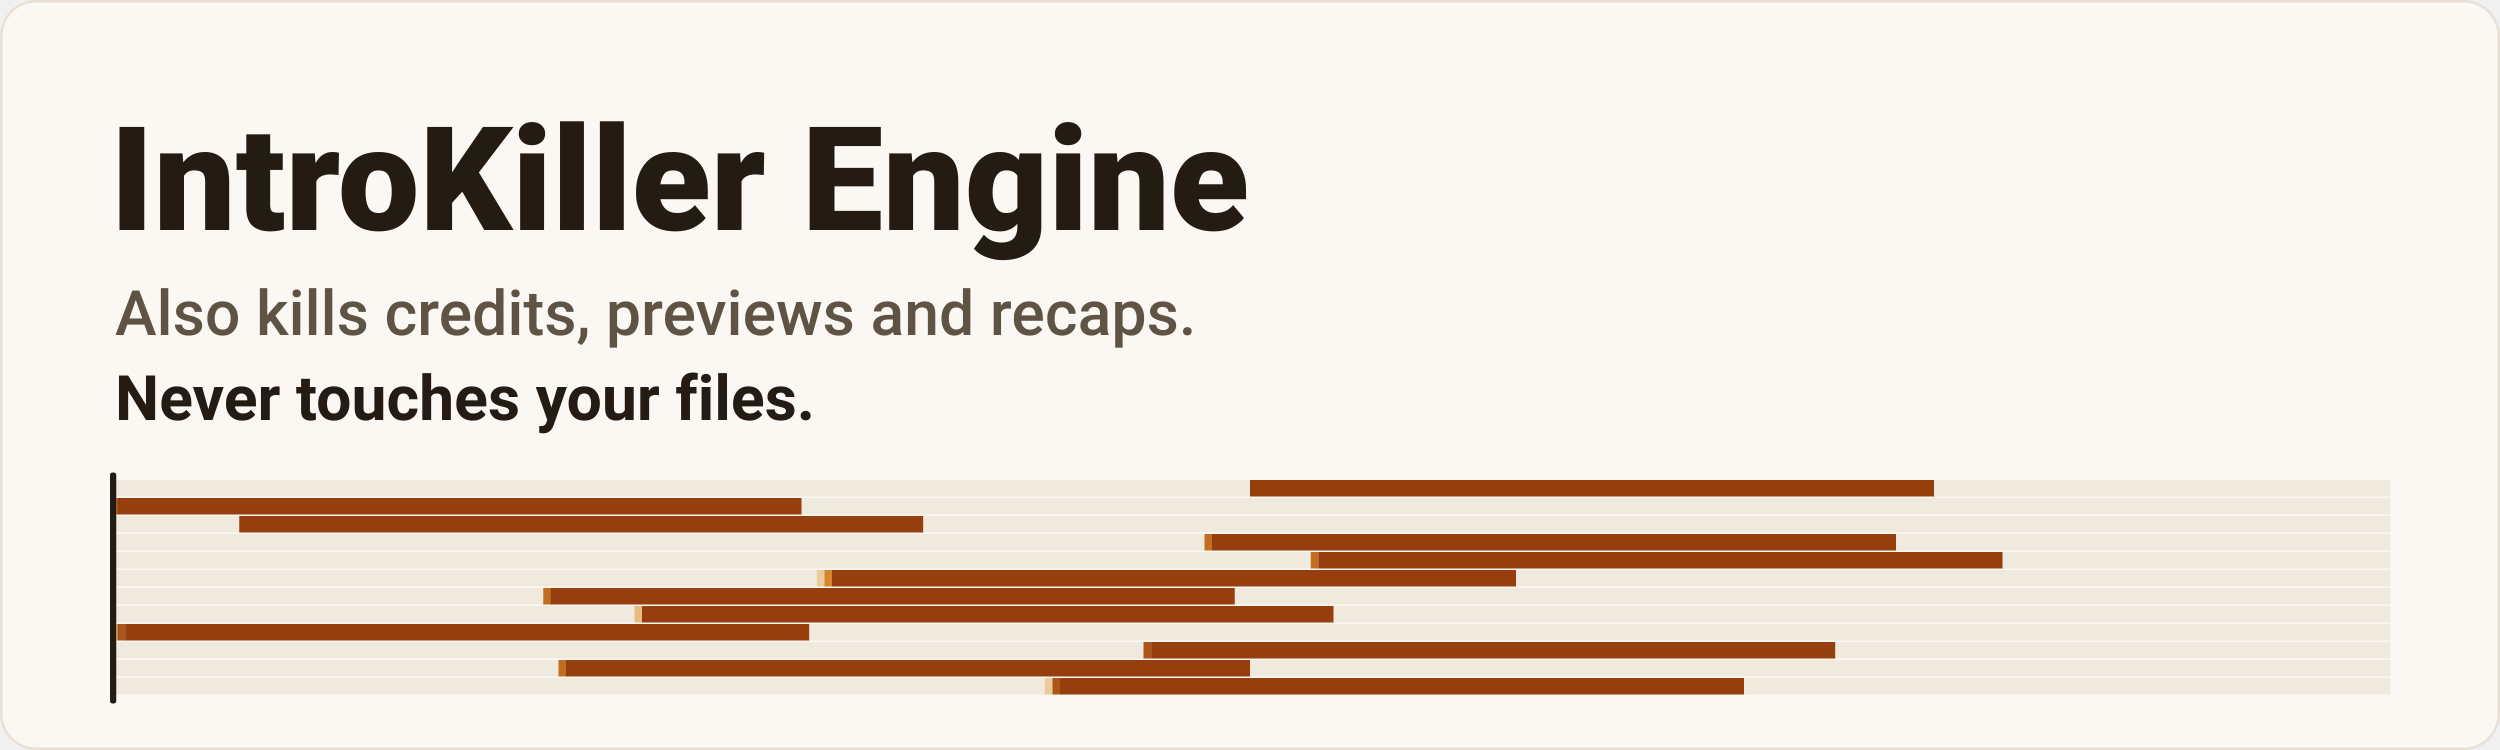
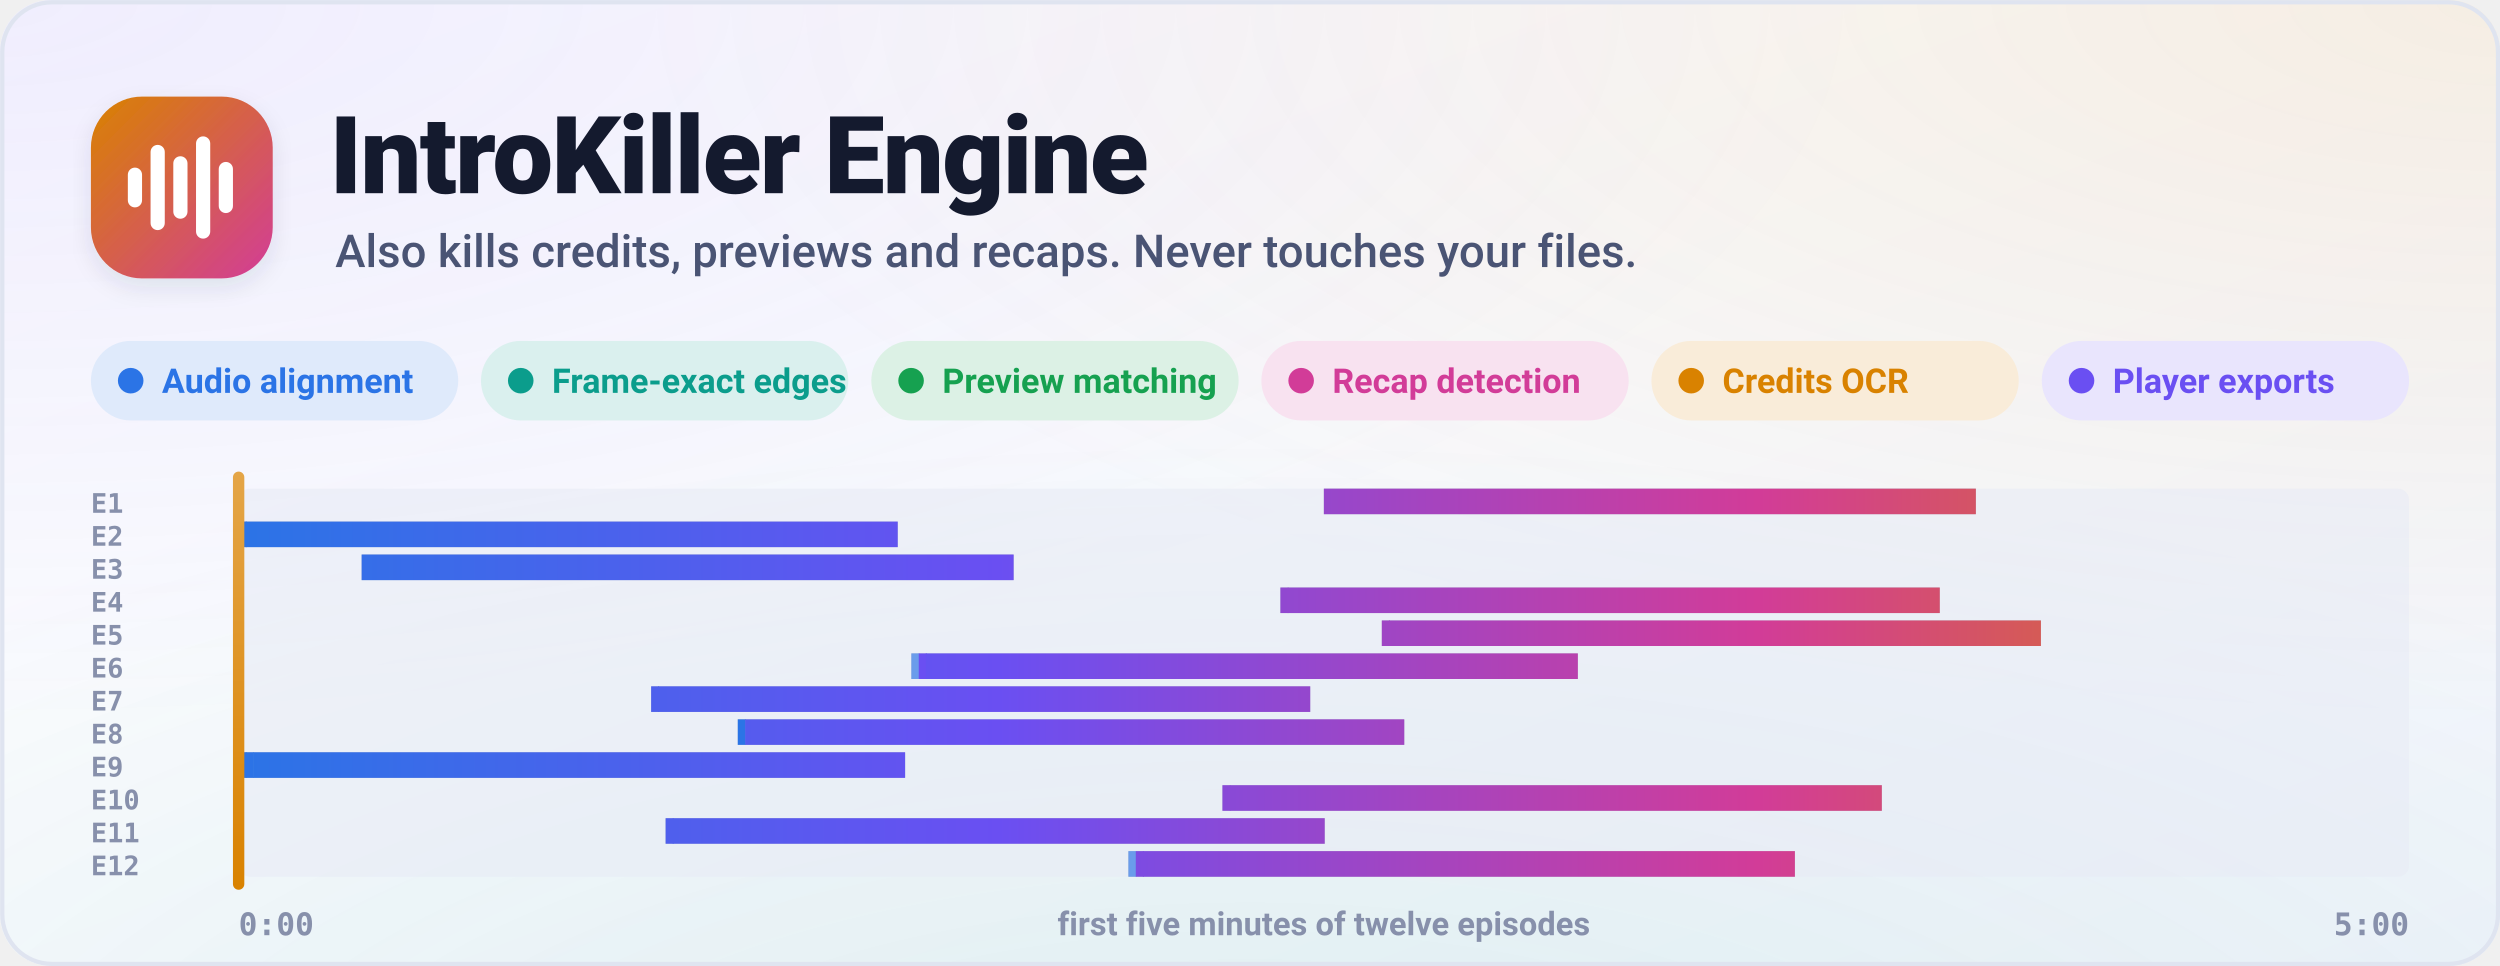
- <svg xmlns="http://www.w3.org/2000/svg" viewBox="0 0 1000 300" width="1000" height="300" role="img" aria-label="IntroKiller Engine">
-   <style>.scan{animation:scan 9s linear infinite}@keyframes scan{from{transform:translateX(0)}to{transform:translateX(910px)}}@media (prefers-reduced-motion:reduce){.scan{animation:none;opacity:0}}</style>
-   <rect x="0.5" y="0.5" width="999.0" height="299.0" fill="#fbf8f3" rx="14" stroke="#e8e0d4" />
-   <text x="44.0" y="92.0" font-size="58" fill="#241b12" text-anchor="start" font-weight="800" font-family="ui-sans-serif,-apple-system,'Segoe UI',Roboto,Helvetica,Arial,sans-serif">IntroKiller Engine</text>
-   <text x="46.0" y="134.0" font-size="25" fill="#5f5344" text-anchor="start" font-weight="500" font-family="ui-sans-serif,-apple-system,'Segoe UI',Roboto,Helvetica,Arial,sans-serif">Also kills credits, previews and recaps.</text>
-   <text x="46.0" y="168.0" font-size="25" fill="#241b12" text-anchor="start" font-weight="700" font-family="ui-sans-serif,-apple-system,'Segoe UI',Roboto,Helvetica,Arial,sans-serif">Never touches your files.</text>
-   <g>
-     <rect x="44.0" y="192.0" width="456.2" height="6.6" fill="#f0e9de" rx="0" />
-     <rect x="500.0" y="192.0" width="273.8" height="6.6" fill="#963e0e" rx="0" />
-     <rect x="773.6" y="192.0" width="182.6" height="6.6" fill="#f0e9de" rx="0" />
-     <rect x="44.0" y="199.2" width="3.2" height="6.6" fill="#c06f22" rx="0" />
-     <rect x="47.0" y="199.2" width="273.8" height="6.6" fill="#963e0e" rx="0" />
-     <rect x="320.6" y="199.2" width="635.6" height="6.6" fill="#f0e9de" rx="0" />
-     <rect x="44.0" y="206.4" width="51.9" height="6.6" fill="#f0e9de" rx="0" />
-     <rect x="95.7" y="206.4" width="273.8" height="6.6" fill="#963e0e" rx="0" />
-     <rect x="369.3" y="206.4" width="586.9" height="6.6" fill="#f0e9de" rx="0" />
-     <rect x="44.0" y="213.6" width="438.0" height="6.6" fill="#f0e9de" rx="0" />
-     <rect x="481.8" y="213.6" width="3.2" height="6.6" fill="#c06f22" rx="0" />
-     <rect x="484.8" y="213.6" width="273.8" height="6.6" fill="#963e0e" rx="0" />
-     <rect x="758.4" y="213.6" width="197.8" height="6.6" fill="#f0e9de" rx="0" />
-     <rect x="44.0" y="220.8" width="480.5" height="6.6" fill="#f0e9de" rx="0" />
-     <rect x="524.3" y="220.8" width="3.2" height="6.6" fill="#c06f22" rx="0" />
-     <rect x="527.4" y="220.8" width="273.8" height="6.6" fill="#963e0e" rx="0" />
-     <rect x="801.0" y="220.8" width="155.2" height="6.6" fill="#f0e9de" rx="0" />
-     <rect x="44.0" y="228.0" width="282.9" height="6.6" fill="#f0e9de" rx="0" />
-     <rect x="326.7" y="228.0" width="3.2" height="6.6" fill="#ebca9e" rx="0" />
-     <rect x="329.8" y="228.0" width="3.2" height="6.6" fill="#d5872c" rx="0" />
-     <rect x="332.8" y="228.0" width="273.8" height="6.6" fill="#963e0e" rx="0" />
-     <rect x="606.4" y="228.0" width="349.8" height="6.6" fill="#f0e9de" rx="0" />
-     <rect x="44.0" y="235.2" width="173.5" height="6.6" fill="#f0e9de" rx="0" />
-     <rect x="217.3" y="235.2" width="3.2" height="6.6" fill="#c06f22" rx="0" />
-     <rect x="220.3" y="235.2" width="273.8" height="6.6" fill="#963e0e" rx="0" />
-     <rect x="493.9" y="235.2" width="462.3" height="6.6" fill="#f0e9de" rx="0" />
-     <rect x="44.0" y="242.4" width="210.0" height="6.6" fill="#f0e9de" rx="0" />
-     <rect x="253.8" y="242.4" width="3.2" height="6.6" fill="#e8bb7e" rx="0" />
-     <rect x="256.8" y="242.4" width="276.8" height="6.6" fill="#963e0e" rx="0" />
-     <rect x="533.4" y="242.4" width="422.8" height="6.6" fill="#f0e9de" rx="0" />
-     <rect x="44.0" y="249.6" width="3.2" height="6.6" fill="#e8bb7e" rx="0" />
-     <rect x="47.0" y="249.6" width="3.2" height="6.6" fill="#ab5618" rx="0" />
-     <rect x="50.1" y="249.6" width="273.8" height="6.6" fill="#963e0e" rx="0" />
-     <rect x="323.7" y="249.6" width="632.5" height="6.6" fill="#f0e9de" rx="0" />
-     <rect x="44.0" y="256.8" width="413.6" height="6.6" fill="#f0e9de" rx="0" />
-     <rect x="457.4" y="256.8" width="3.2" height="6.6" fill="#ab5618" rx="0" />
-     <rect x="460.5" y="256.8" width="273.8" height="6.6" fill="#963e0e" rx="0" />
-     <rect x="734.1" y="256.8" width="222.1" height="6.6" fill="#f0e9de" rx="0" />
-     <rect x="44.0" y="264.0" width="179.6" height="6.6" fill="#f0e9de" rx="0" />
-     <rect x="223.4" y="264.0" width="3.2" height="6.6" fill="#c06f22" rx="0" />
-     <rect x="226.4" y="264.0" width="273.8" height="6.6" fill="#963e0e" rx="0" />
-     <rect x="500.0" y="264.0" width="456.2" height="6.6" fill="#f0e9de" rx="0" />
-     <rect x="44.0" y="271.2" width="374.1" height="6.6" fill="#f0e9de" rx="0" />
-     <rect x="417.9" y="271.2" width="3.2" height="6.6" fill="#ebca9e" rx="0" />
-     <rect x="421.0" y="271.2" width="3.2" height="6.6" fill="#ab5618" rx="0" />
-     <rect x="424.0" y="271.2" width="273.8" height="6.6" fill="#963e0e" rx="0" />
-     <rect x="697.6" y="271.2" width="258.6" height="6.6" fill="#f0e9de" rx="0" />
+ <svg xmlns="http://www.w3.org/2000/svg" viewBox="0 0 880 340" width="880" height="340" role="img" aria-label="IntroKiller Engine">
+   <defs>
+     <linearGradient id="bg" x1="0" y1="0" x2="1" y2="1">
+       <stop offset="0" stop-color="#ffffff" />
+       <stop offset="1" stop-color="#f1f4fb" />
+     </linearGradient>
+     <radialGradient id="glow0" cx="0" cy="0" r="0.75">
+       <stop offset="0" stop-color="#6a4ff2" stop-opacity="0.1" />
+       <stop offset="1" stop-color="#6a4ff2" stop-opacity="0" />
+     </radialGradient>
+     <radialGradient id="glow1" cx="1" cy="0" r="0.75">
+       <stop offset="0" stop-color="#d98200" stop-opacity="0.1" />
+       <stop offset="1" stop-color="#d98200" stop-opacity="0" />
+     </radialGradient>
+     <radialGradient id="glow2" cx="0.5" cy="1.2" r="0.75">
+       <stop offset="0" stop-color="#0b9d8c" stop-opacity="0.1" />
+       <stop offset="1" stop-color="#0b9d8c" stop-opacity="0" />
+     </radialGradient>
+     <linearGradient id="g-violet" x1="0" y1="0" x2="0" y2="1">
+       <stop offset="0" stop-color="#9480f6" />
+       <stop offset="1" stop-color="#6a4ff2" />
+     </linearGradient>
+     <linearGradient id="h-violet" x1="0" y1="0" x2="1" y2="0">
+       <stop offset="0" stop-color="#6a4ff2" />
+       <stop offset="1" stop-color="#8b76f5" />
+     </linearGradient>
+     <linearGradient id="g-teal" x1="0" y1="0" x2="0" y2="1">
+       <stop offset="0" stop-color="#4fb8ac" />
+       <stop offset="1" stop-color="#0b9d8c" />
+     </linearGradient>
+     <linearGradient id="h-teal" x1="0" y1="0" x2="1" y2="0">
+       <stop offset="0" stop-color="#0b9d8c" />
+       <stop offset="1" stop-color="#41b3a5" />
+     </linearGradient>
+     <linearGradient id="g-coral" x1="0" y1="0" x2="0" y2="1">
+       <stop offset="0" stop-color="#ea7588" />
+       <stop offset="1" stop-color="#e2405a" />
+     </linearGradient>
+     <linearGradient id="h-coral" x1="0" y1="0" x2="1" y2="0">
+       <stop offset="0" stop-color="#e2405a" />
+       <stop offset="1" stop-color="#e86a7e" />
+     </linearGradient>
+     <linearGradient id="g-amber" x1="0" y1="0" x2="0" y2="1">
+       <stop offset="0" stop-color="#e4a547" />
+       <stop offset="1" stop-color="#d98200" />
+     </linearGradient>
+     <linearGradient id="h-amber" x1="0" y1="0" x2="1" y2="0">
+       <stop offset="0" stop-color="#d98200" />
+       <stop offset="1" stop-color="#e19e38" />
+     </linearGradient>
+     <linearGradient id="g-green" x1="0" y1="0" x2="0" y2="1">
+       <stop offset="0" stop-color="#57bb81" />
+       <stop offset="1" stop-color="#16a150" />
+     </linearGradient>
+     <linearGradient id="h-green" x1="0" y1="0" x2="1" y2="0">
+       <stop offset="0" stop-color="#16a150" />
+       <stop offset="1" stop-color="#49b676" />
+     </linearGradient>
+     <linearGradient id="g-blue" x1="0" y1="0" x2="0" y2="1">
+       <stop offset="0" stop-color="#669bed" />
+       <stop offset="1" stop-color="#2b74e6" />
+     </linearGradient>
+     <linearGradient id="h-blue" x1="0" y1="0" x2="1" y2="0">
+       <stop offset="0" stop-color="#2b74e6" />
+       <stop offset="1" stop-color="#5a93ec" />
+     </linearGradient>
+     <linearGradient id="g-pink" x1="0" y1="0" x2="0" y2="1">
+       <stop offset="0" stop-color="#df73b5" />
+       <stop offset="1" stop-color="#d23c98" />
+     </linearGradient>
+     <linearGradient id="h-pink" x1="0" y1="0" x2="1" y2="0">
+       <stop offset="0" stop-color="#d23c98" />
+       <stop offset="1" stop-color="#dc67af" />
+     </linearGradient>
+     <filter id="lift" x="-10%" y="-20%" width="120%" height="160%">
+       <feDropShadow dx="0" dy="3" stdDeviation="4" flood-color="#1d2a55" flood-opacity="0.1" />
+     </filter>
+     <filter id="soft" x="-30%" y="-60%" width="160%" height="220%">
+       <feGaussianBlur stdDeviation="7" />
+     </filter>
+     <clipPath id="card">
+       <rect x="0" y="0" width="880" height="340" rx="18" />
+     </clipPath>
+   </defs>
+   <style>.a1{animation:a1 8s linear infinite;transform-box:fill-box;transform-origin:0% 50%;}@keyframes a1{0%{transform:scaleX(0);opacity:1}3.8%{transform:scaleX(0);opacity:1}60%{transform:scaleX(1);opacity:1}91.2%{transform:scaleX(1);opacity:1}97.5%{transform:scaleX(1);opacity:0}100%{transform:scaleX(0);opacity:0}}.a2{animation:a2 8s linear infinite;}@keyframes a2{0%{transform:translateX(0px);opacity:0}3.8%{transform:translateX(0px);opacity:1}60%{transform:translateX(764px);opacity:1}63.7%{transform:translateX(764px);opacity:0}100%{transform:translateX(764px);opacity:0}}@media (prefers-reduced-motion:reduce){*{animation-play-state:paused!important;animation-delay:-6s!important}}</style>
+   <rect x="0" y="0" width="880" height="340" rx="18" fill="url(#bg)" />
+   <rect x="0" y="0" width="880" height="340" rx="18" fill="url(#glow0)" />
+   <rect x="0" y="0" width="880" height="340" rx="18" fill="url(#glow1)" />
+   <rect x="0" y="0" width="880" height="340" rx="18" fill="url(#glow2)" />
+   <rect x="0.8" y="0.8" width="878.5" height="338.5" rx="17.5" fill="none" stroke="#dfe4f0" stroke-width="1.5" />
+   <g clip-path="url(#card)">
+     <linearGradient id="logo" x1="0" y1="0" x2="1" y2="1">
+       <stop offset="0" stop-color="#d98200" />
+       <stop offset="1" stop-color="#d23c98" />
+     </linearGradient>
+     <rect x="32" y="34" width="64" height="64" rx="18" fill="url(#logo)" filter="url(#lift)" />
+     <rect x="45" y="59" width="5" height="14" rx="2.5" fill="#ffffff" />
+     <rect x="53" y="51" width="5" height="30" rx="2.5" fill="#ffffff" />
+     <rect x="61" y="55" width="5" height="22" rx="2.5" fill="#ffffff" />
+     <rect x="69" y="48" width="5" height="36" rx="2.5" fill="#ffffff" />
+     <rect x="77" y="57" width="5" height="18" rx="2.5" fill="#ffffff" />
+     <text x="116" y="68" font-size="38" fill="#141a2e" text-anchor="start" font-weight="800" font-family="ui-sans-serif,-apple-system,BlinkMacSystemFont,'Segoe UI',Roboto,Helvetica,Arial,sans-serif" letter-spacing="-0.6">IntroKiller Engine</text>
+     <text x="118" y="94" font-size="16" fill="#4a5474" text-anchor="start" font-weight="500" font-family="ui-sans-serif,-apple-system,BlinkMacSystemFont,'Segoe UI',Roboto,Helvetica,Arial,sans-serif">Also kills credits, previews and recaps. Never touches your files.</text>
+     <rect x="32" y="120" width="129.3" height="28" rx="14" fill="#dfeafb" />
+     <circle cx="46" cy="134" r="4.5" fill="#2b74e6" />
+     <text x="57" y="138.3" font-size="12" fill="#2b74e6" text-anchor="start" font-weight="650" font-family="ui-sans-serif,-apple-system,BlinkMacSystemFont,'Segoe UI',Roboto,Helvetica,Arial,sans-serif">Audio alignment</text>
+     <rect x="169.3" y="120" width="129.3" height="28" rx="14" fill="#daf0ee" />
+     <circle cx="183.3" cy="134" r="4.5" fill="#0b9d8c" />
+     <text x="194.3" y="138.3" font-size="12" fill="#0b9d8c" text-anchor="start" font-weight="650" font-family="ui-sans-serif,-apple-system,BlinkMacSystemFont,'Segoe UI',Roboto,Helvetica,Arial,sans-serif">Frame-exact edges</text>
+     <rect x="306.7" y="120" width="129.3" height="28" rx="14" fill="#dcf1e5" />
+     <circle cx="320.7" cy="134" r="4.5" fill="#16a150" />
+     <text x="331.7" y="138.3" font-size="12" fill="#16a150" text-anchor="start" font-weight="650" font-family="ui-sans-serif,-apple-system,BlinkMacSystemFont,'Segoe UI',Roboto,Helvetica,Arial,sans-serif">Preview matching</text>
+     <rect x="444" y="120" width="129.3" height="28" rx="14" fill="#f8e2f0" />
+     <circle cx="458" cy="134" r="4.5" fill="#d23c98" />
+     <text x="469" y="138.3" font-size="12" fill="#d23c98" text-anchor="start" font-weight="650" font-family="ui-sans-serif,-apple-system,BlinkMacSystemFont,'Segoe UI',Roboto,Helvetica,Arial,sans-serif">Recap detection</text>
+     <rect x="581.3" y="120" width="129.3" height="28" rx="14" fill="#f9ecd9" />
+     <circle cx="595.3" cy="134" r="4.5" fill="#d98200" />
+     <text x="606.3" y="138.3" font-size="12" fill="#d98200" text-anchor="start" font-weight="650" font-family="ui-sans-serif,-apple-system,BlinkMacSystemFont,'Segoe UI',Roboto,Helvetica,Arial,sans-serif">Credits OCR</text>
+     <rect x="718.7" y="120" width="129.3" height="28" rx="14" fill="#e9e5fd" />
+     <circle cx="732.7" cy="134" r="4.5" fill="#6a4ff2" />
+     <text x="743.7" y="138.3" font-size="12" fill="#6a4ff2" text-anchor="start" font-weight="650" font-family="ui-sans-serif,-apple-system,BlinkMacSystemFont,'Segoe UI',Roboto,Helvetica,Arial,sans-serif">Player exports</text>
+     <text x="32" y="180.5" font-size="9.5" fill="#8790ab" text-anchor="start" font-weight="650" font-family="ui-monospace,'SF Mono','Cascadia Mono',Consolas,Menlo,monospace">E1</text>
+     <text x="32" y="192.1" font-size="9.5" fill="#8790ab" text-anchor="start" font-weight="650" font-family="ui-monospace,'SF Mono','Cascadia Mono',Consolas,Menlo,monospace">E2</text>
+     <text x="32" y="203.7" font-size="9.5" fill="#8790ab" text-anchor="start" font-weight="650" font-family="ui-monospace,'SF Mono','Cascadia Mono',Consolas,Menlo,monospace">E3</text>
+     <text x="32" y="215.3" font-size="9.5" fill="#8790ab" text-anchor="start" font-weight="650" font-family="ui-monospace,'SF Mono','Cascadia Mono',Consolas,Menlo,monospace">E4</text>
+     <text x="32" y="226.9" font-size="9.5" fill="#8790ab" text-anchor="start" font-weight="650" font-family="ui-monospace,'SF Mono','Cascadia Mono',Consolas,Menlo,monospace">E5</text>
+     <text x="32" y="238.5" font-size="9.5" fill="#8790ab" text-anchor="start" font-weight="650" font-family="ui-monospace,'SF Mono','Cascadia Mono',Consolas,Menlo,monospace">E6</text>
+     <text x="32" y="250.1" font-size="9.5" fill="#8790ab" text-anchor="start" font-weight="650" font-family="ui-monospace,'SF Mono','Cascadia Mono',Consolas,Menlo,monospace">E7</text>
+     <text x="32" y="261.7" font-size="9.5" fill="#8790ab" text-anchor="start" font-weight="650" font-family="ui-monospace,'SF Mono','Cascadia Mono',Consolas,Menlo,monospace">E8</text>
+     <text x="32" y="273.3" font-size="9.5" fill="#8790ab" text-anchor="start" font-weight="650" font-family="ui-monospace,'SF Mono','Cascadia Mono',Consolas,Menlo,monospace">E9</text>
+     <text x="32" y="284.9" font-size="9.5" fill="#8790ab" text-anchor="start" font-weight="650" font-family="ui-monospace,'SF Mono','Cascadia Mono',Consolas,Menlo,monospace">E10</text>
+     <text x="32" y="296.5" font-size="9.5" fill="#8790ab" text-anchor="start" font-weight="650" font-family="ui-monospace,'SF Mono','Cascadia Mono',Consolas,Menlo,monospace">E11</text>
+     <text x="32" y="308.1" font-size="9.5" fill="#8790ab" text-anchor="start" font-weight="650" font-family="ui-monospace,'SF Mono','Cascadia Mono',Consolas,Menlo,monospace">E12</text>
+     <rect x="84" y="172" width="764" height="136.6" rx="4" fill="#e7ebf5" opacity="0.6" />
+     <linearGradient id="heatx" gradientUnits="userSpaceOnUse" x1="84" y1="0" x2="848" y2="0">
+       <stop offset="0" stop-color="#2b74e6" />
+       <stop offset="0.35" stop-color="#6a4ff2" />
+       <stop offset="0.7" stop-color="#d23c98" />
+       <stop offset="1" stop-color="#d98200" />
+     </linearGradient>
+     <g>
+       <rect x="466" y="172" width="229.5" height="9" rx="0" fill="#bdc4d5" />
+       <rect x="84" y="183.6" width="2.8" height="9" rx="0" fill="#bdc4d5" />
+       <rect x="86.5" y="183.6" width="229.5" height="9" rx="0" fill="#bdc4d5" />
+       <rect x="127.3" y="195.2" width="229.5" height="9" rx="0" fill="#bdc4d5" />
+       <rect x="450.7" y="206.8" width="2.8" height="9" rx="0" fill="#bdc4d5" />
+       <rect x="453.3" y="206.8" width="229.5" height="9" rx="0" fill="#bdc4d5" />
+       <rect x="486.4" y="218.4" width="2.8" height="9" rx="0" fill="#bdc4d5" />
+       <rect x="488.9" y="218.4" width="229.5" height="9" rx="0" fill="#bdc4d5" />
+       <rect x="320.8" y="230" width="2.8" height="9" rx="0" fill="#bdc4d5" />
+       <rect x="323.4" y="230" width="2.8" height="9" rx="0" fill="#bdc4d5" />
+       <rect x="325.9" y="230" width="229.5" height="9" rx="0" fill="#bdc4d5" />
+       <rect x="229.2" y="241.6" width="2.8" height="9" rx="0" fill="#bdc4d5" />
+       <rect x="231.7" y="241.6" width="229.5" height="9" rx="0" fill="#bdc4d5" />
+       <rect x="259.7" y="253.2" width="2.8" height="9" rx="0" fill="#bdc4d5" />
+       <rect x="262.3" y="253.2" width="232" height="9" rx="0" fill="#bdc4d5" />
+       <rect x="84" y="264.8" width="2.8" height="9" rx="0" fill="#bdc4d5" />
+       <rect x="86.5" y="264.8" width="2.8" height="9" rx="0" fill="#bdc4d5" />
+       <rect x="89.1" y="264.8" width="229.5" height="9" rx="0" fill="#bdc4d5" />
+       <rect x="430.3" y="276.4" width="2.8" height="9" rx="0" fill="#bdc4d5" />
+       <rect x="432.9" y="276.4" width="229.5" height="9" rx="0" fill="#bdc4d5" />
+       <rect x="234.3" y="288" width="2.8" height="9" rx="0" fill="#bdc4d5" />
+       <rect x="236.8" y="288" width="229.5" height="9" rx="0" fill="#bdc4d5" />
+       <rect x="397.2" y="299.6" width="2.8" height="9" rx="0" fill="#bdc4d5" />
+       <rect x="399.8" y="299.6" width="2.8" height="9" rx="0" fill="#bdc4d5" />
+       <rect x="402.3" y="299.6" width="229.5" height="9" rx="0" fill="#bdc4d5" />
+     </g>
+     <clipPath id="rv">
+       <rect x="84" y="168" width="764" height="147.2" class="a1" />
+     </clipPath>
+     <g clip-path="url(#rv)">
+       <rect x="466" y="172" width="229.5" height="9" rx="0" fill="url(#heatx)" />
+       <rect x="84" y="183.6" width="2.8" height="9" rx="0" fill="url(#heatx)" />
+       <rect x="86.5" y="183.6" width="229.5" height="9" rx="0" fill="url(#heatx)" />
+       <rect x="127.3" y="195.2" width="229.5" height="9" rx="0" fill="url(#heatx)" />
+       <rect x="450.7" y="206.8" width="2.8" height="9" rx="0" fill="url(#heatx)" />
+       <rect x="453.3" y="206.8" width="229.5" height="9" rx="0" fill="url(#heatx)" />
+       <rect x="486.4" y="218.4" width="2.8" height="9" rx="0" fill="url(#heatx)" />
+       <rect x="488.9" y="218.4" width="229.5" height="9" rx="0" fill="url(#heatx)" />
+       <rect x="320.8" y="230" width="2.8" height="9" rx="0" fill="#6a9ceb" />
+       <rect x="323.4" y="230" width="2.8" height="9" rx="0" fill="#6a4ff2" />
+       <rect x="325.9" y="230" width="229.5" height="9" rx="0" fill="url(#heatx)" />
+       <rect x="229.2" y="241.6" width="2.8" height="9" rx="0" fill="url(#heatx)" />
+       <rect x="231.7" y="241.6" width="229.5" height="9" rx="0" fill="url(#heatx)" />
+       <rect x="259.7" y="253.2" width="2.8" height="9" rx="0" fill="#2b74e6" />
+       <rect x="262.3" y="253.2" width="232" height="9" rx="0" fill="url(#heatx)" />
+       <rect x="84" y="264.8" width="2.8" height="9" rx="0" fill="#2b74e6" />
+       <rect x="86.5" y="264.8" width="2.8" height="9" rx="0" fill="url(#heatx)" />
+       <rect x="89.1" y="264.8" width="229.5" height="9" rx="0" fill="url(#heatx)" />
+       <rect x="430.3" y="276.4" width="2.8" height="9" rx="0" fill="url(#heatx)" />
+       <rect x="432.9" y="276.4" width="229.5" height="9" rx="0" fill="url(#heatx)" />
+       <rect x="234.3" y="288" width="2.8" height="9" rx="0" fill="url(#heatx)" />
+       <rect x="236.8" y="288" width="229.5" height="9" rx="0" fill="url(#heatx)" />
+       <rect x="397.2" y="299.6" width="2.8" height="9" rx="0" fill="#6a9ceb" />
+       <rect x="399.8" y="299.6" width="2.8" height="9" rx="0" fill="url(#heatx)" />
+       <rect x="402.3" y="299.6" width="229.5" height="9" rx="0" fill="url(#heatx)" />
+     </g>
+     <rect x="82" y="166" width="4" height="147.2" rx="2" fill="url(#g-amber)" class="a2" />
+     <text x="84" y="329.2" font-size="11" fill="#8790ab" text-anchor="start" font-weight="600" font-family="ui-monospace,'SF Mono','Cascadia Mono',Consolas,Menlo,monospace">0:00</text>
+     <text x="466" y="329.2" font-size="11.5" fill="#8790ab" text-anchor="middle" font-weight="600" font-family="ui-sans-serif,-apple-system,BlinkMacSystemFont,'Segoe UI',Roboto,Helvetica,Arial,sans-serif">first five minutes of twelve episodes</text>
+     <text x="848" y="329.2" font-size="11" fill="#8790ab" text-anchor="end" font-weight="600" font-family="ui-monospace,'SF Mono','Cascadia Mono',Consolas,Menlo,monospace">5:00</text>
  </g>
-   <rect x="44.0" y="189.0" width="2.5" height="92.4" fill="#241b12" rx="1" class="scan" />
</svg>
